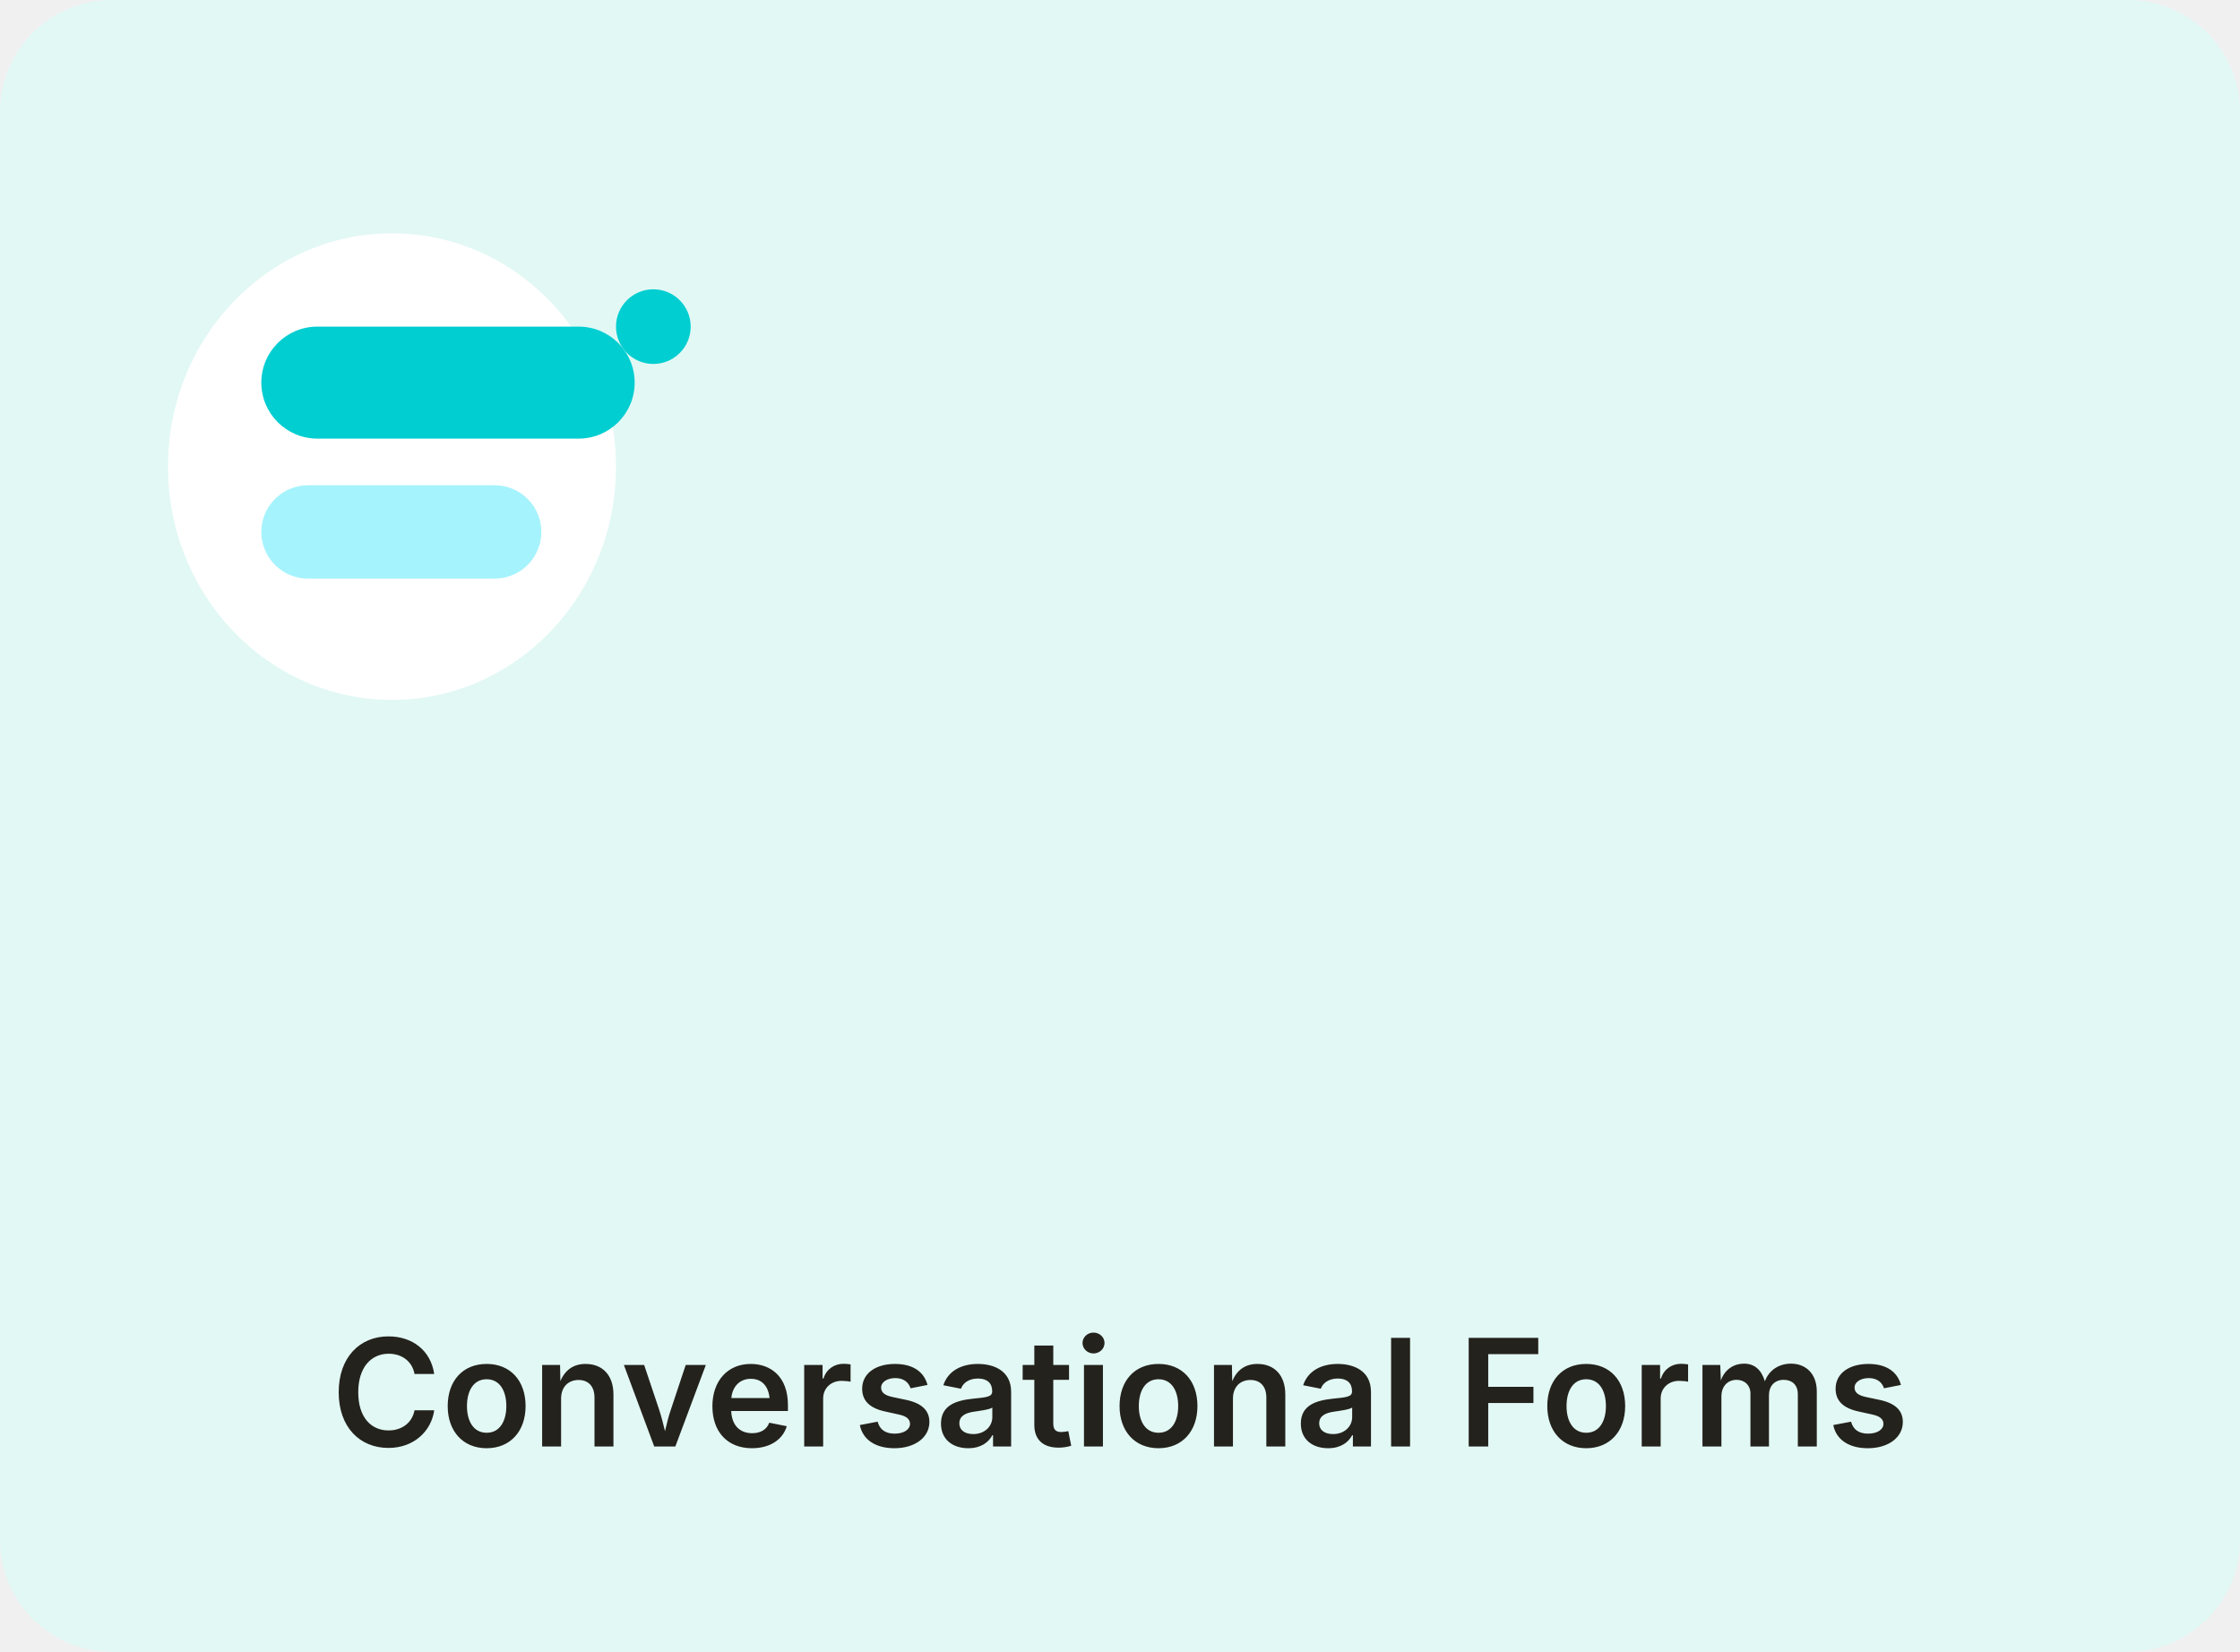
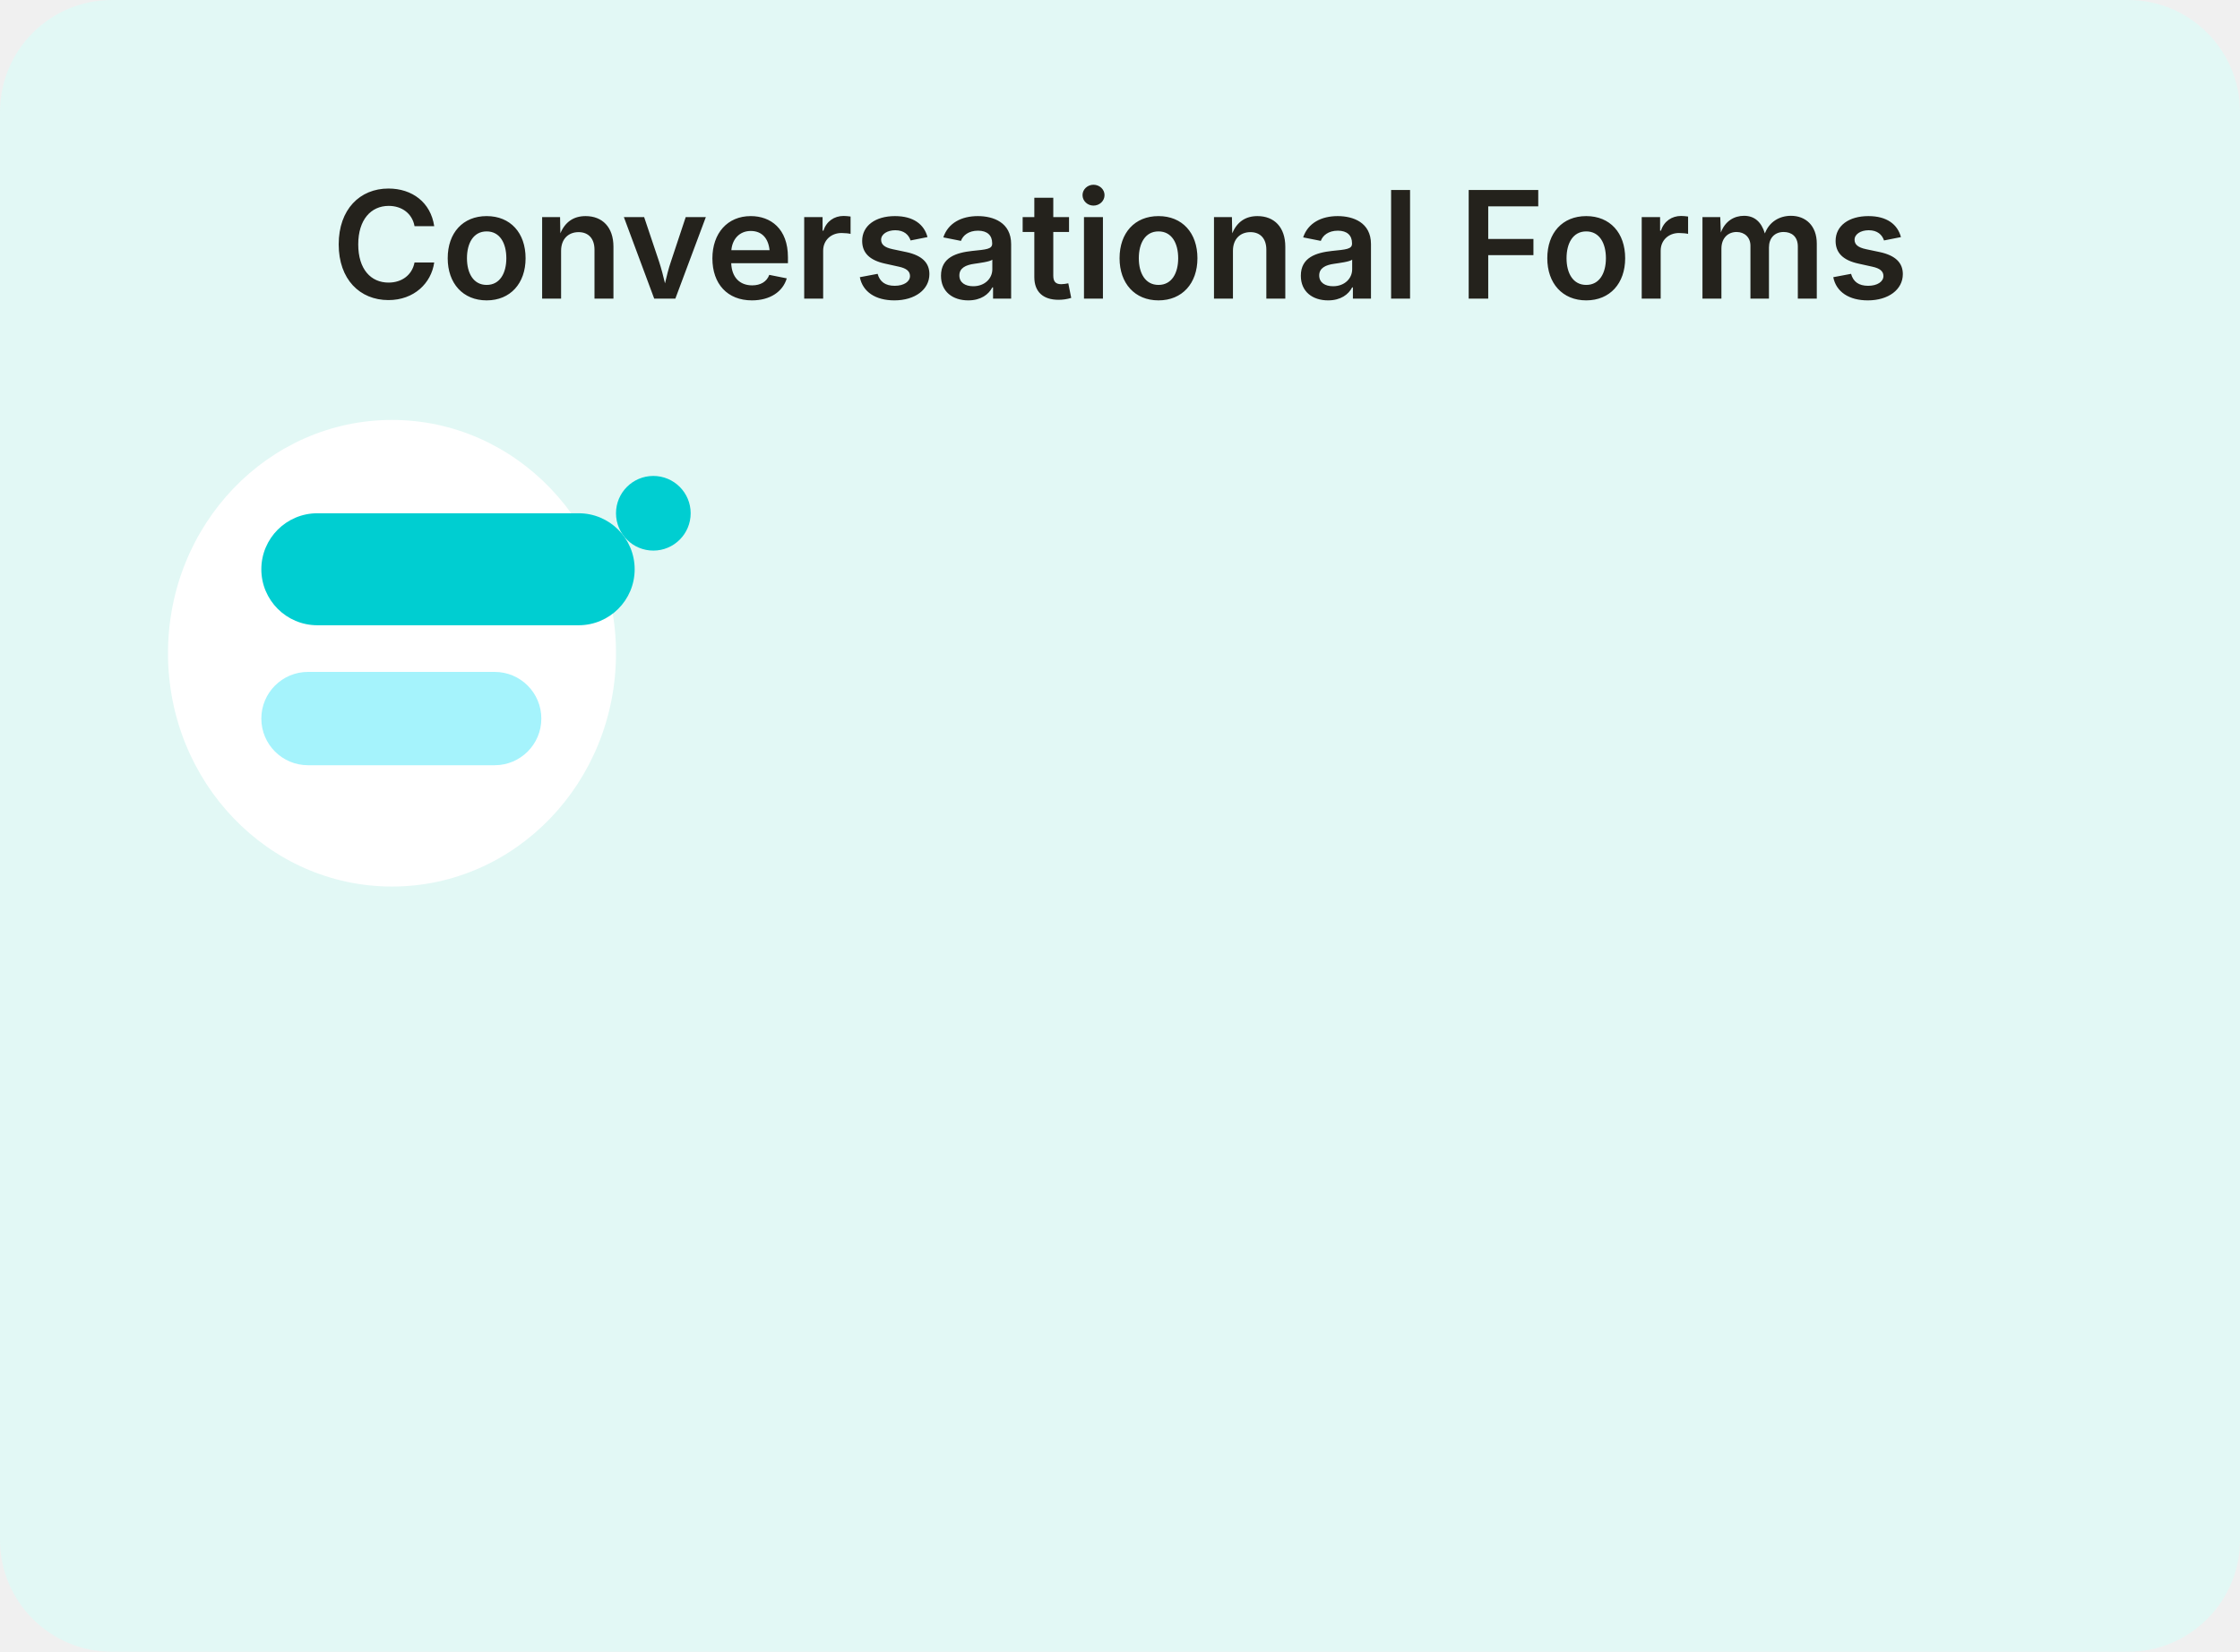
<svg xmlns="http://www.w3.org/2000/svg" width="240" height="177" viewBox="0 0 240 177">
  <rect width="240" height="177" rx="12" fill="#E2F8F5" />
-   <ellipse cx="42" cy="50" rx="24" ry="25" fill="white" />
-   <rect x="28" y="35" width="40" height="12" rx="6" fill="#00CED1" />
-   <rect x="28" y="52" width="30" height="10" rx="5" fill="#A5F3FC" />
-   <circle cx="70" cy="35" r="4" fill="#00CED1" />
-   <text x="120" y="155" text-anchor="middle" font-family="Inter, sans-serif" font-size="16" font-weight="600" fill="#24221c">
+   <text x="120" y="32" text-anchor="middle" font-family="Inter, sans-serif" font-size="16" font-weight="600" fill="#24221c">
    Conversational Forms
  </text>
+   <ellipse cx="42" cy="70" rx="24" ry="25" fill="white" />
+   <rect x="28" y="55" width="40" height="12" rx="6" fill="#00CED1" />
+   <rect x="28" y="72" width="30" height="10" rx="5" fill="#A5F3FC" />
+   <circle cx="70" cy="55" r="4" fill="#00CED1" />
</svg>
